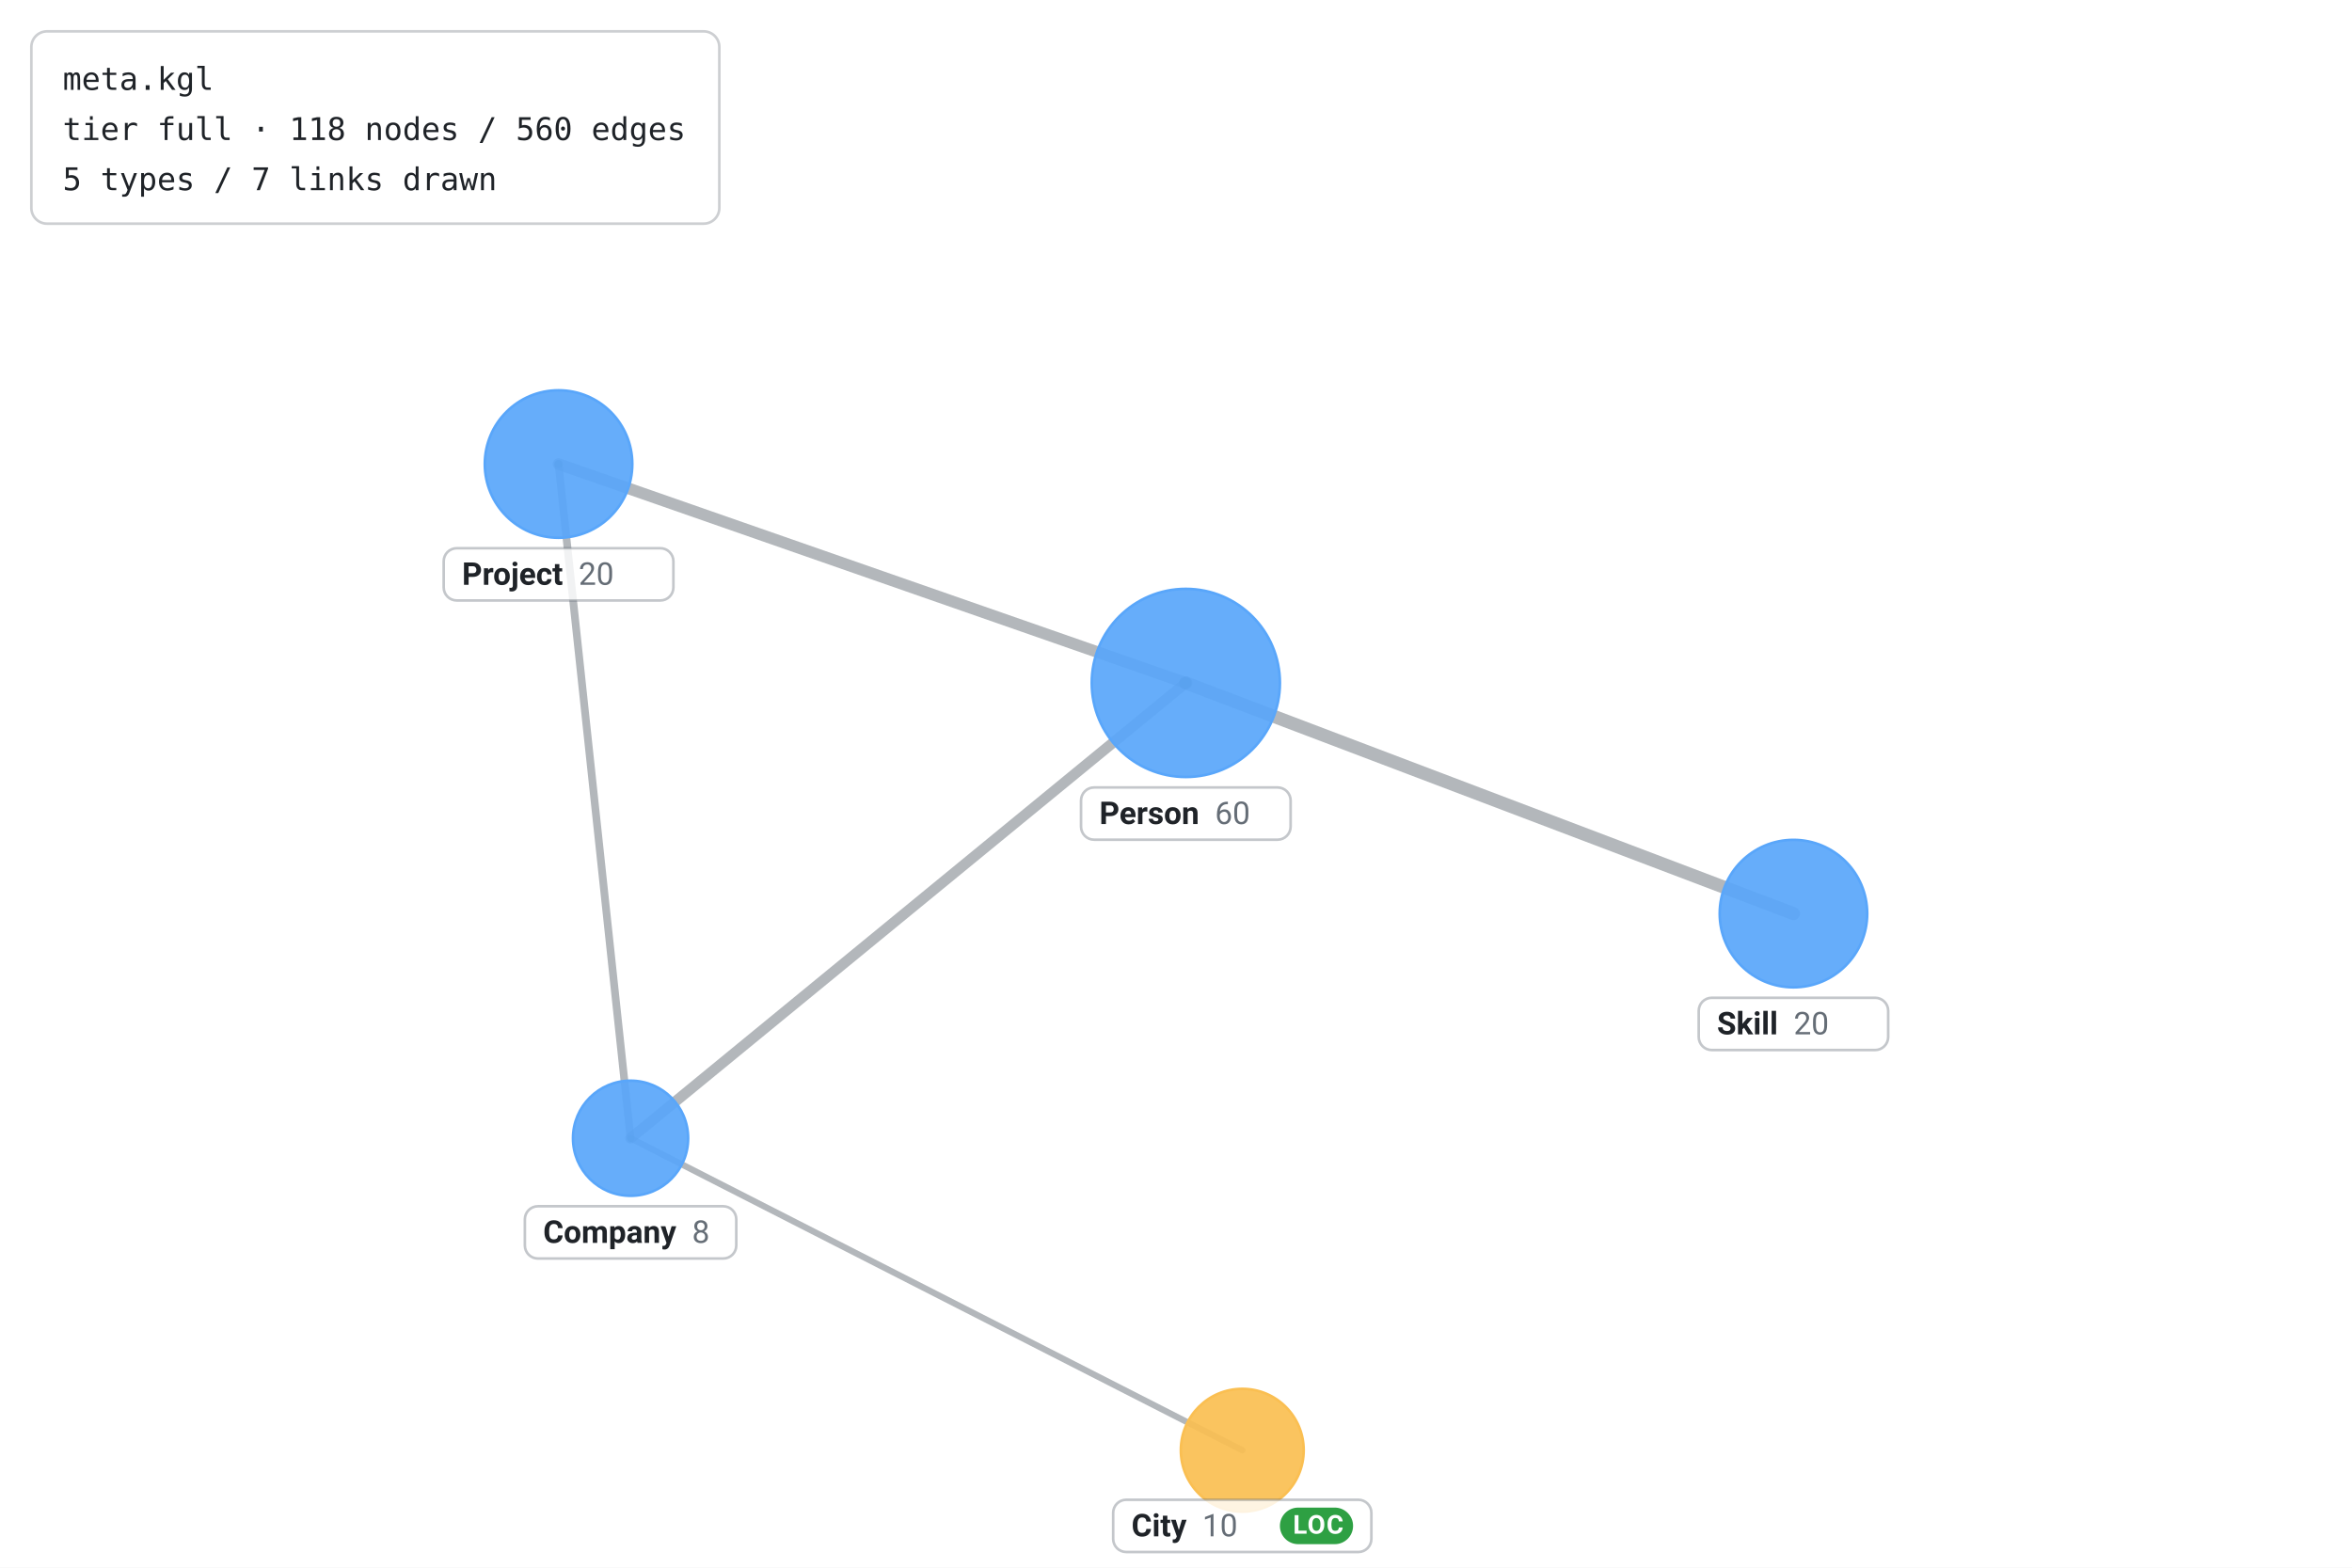
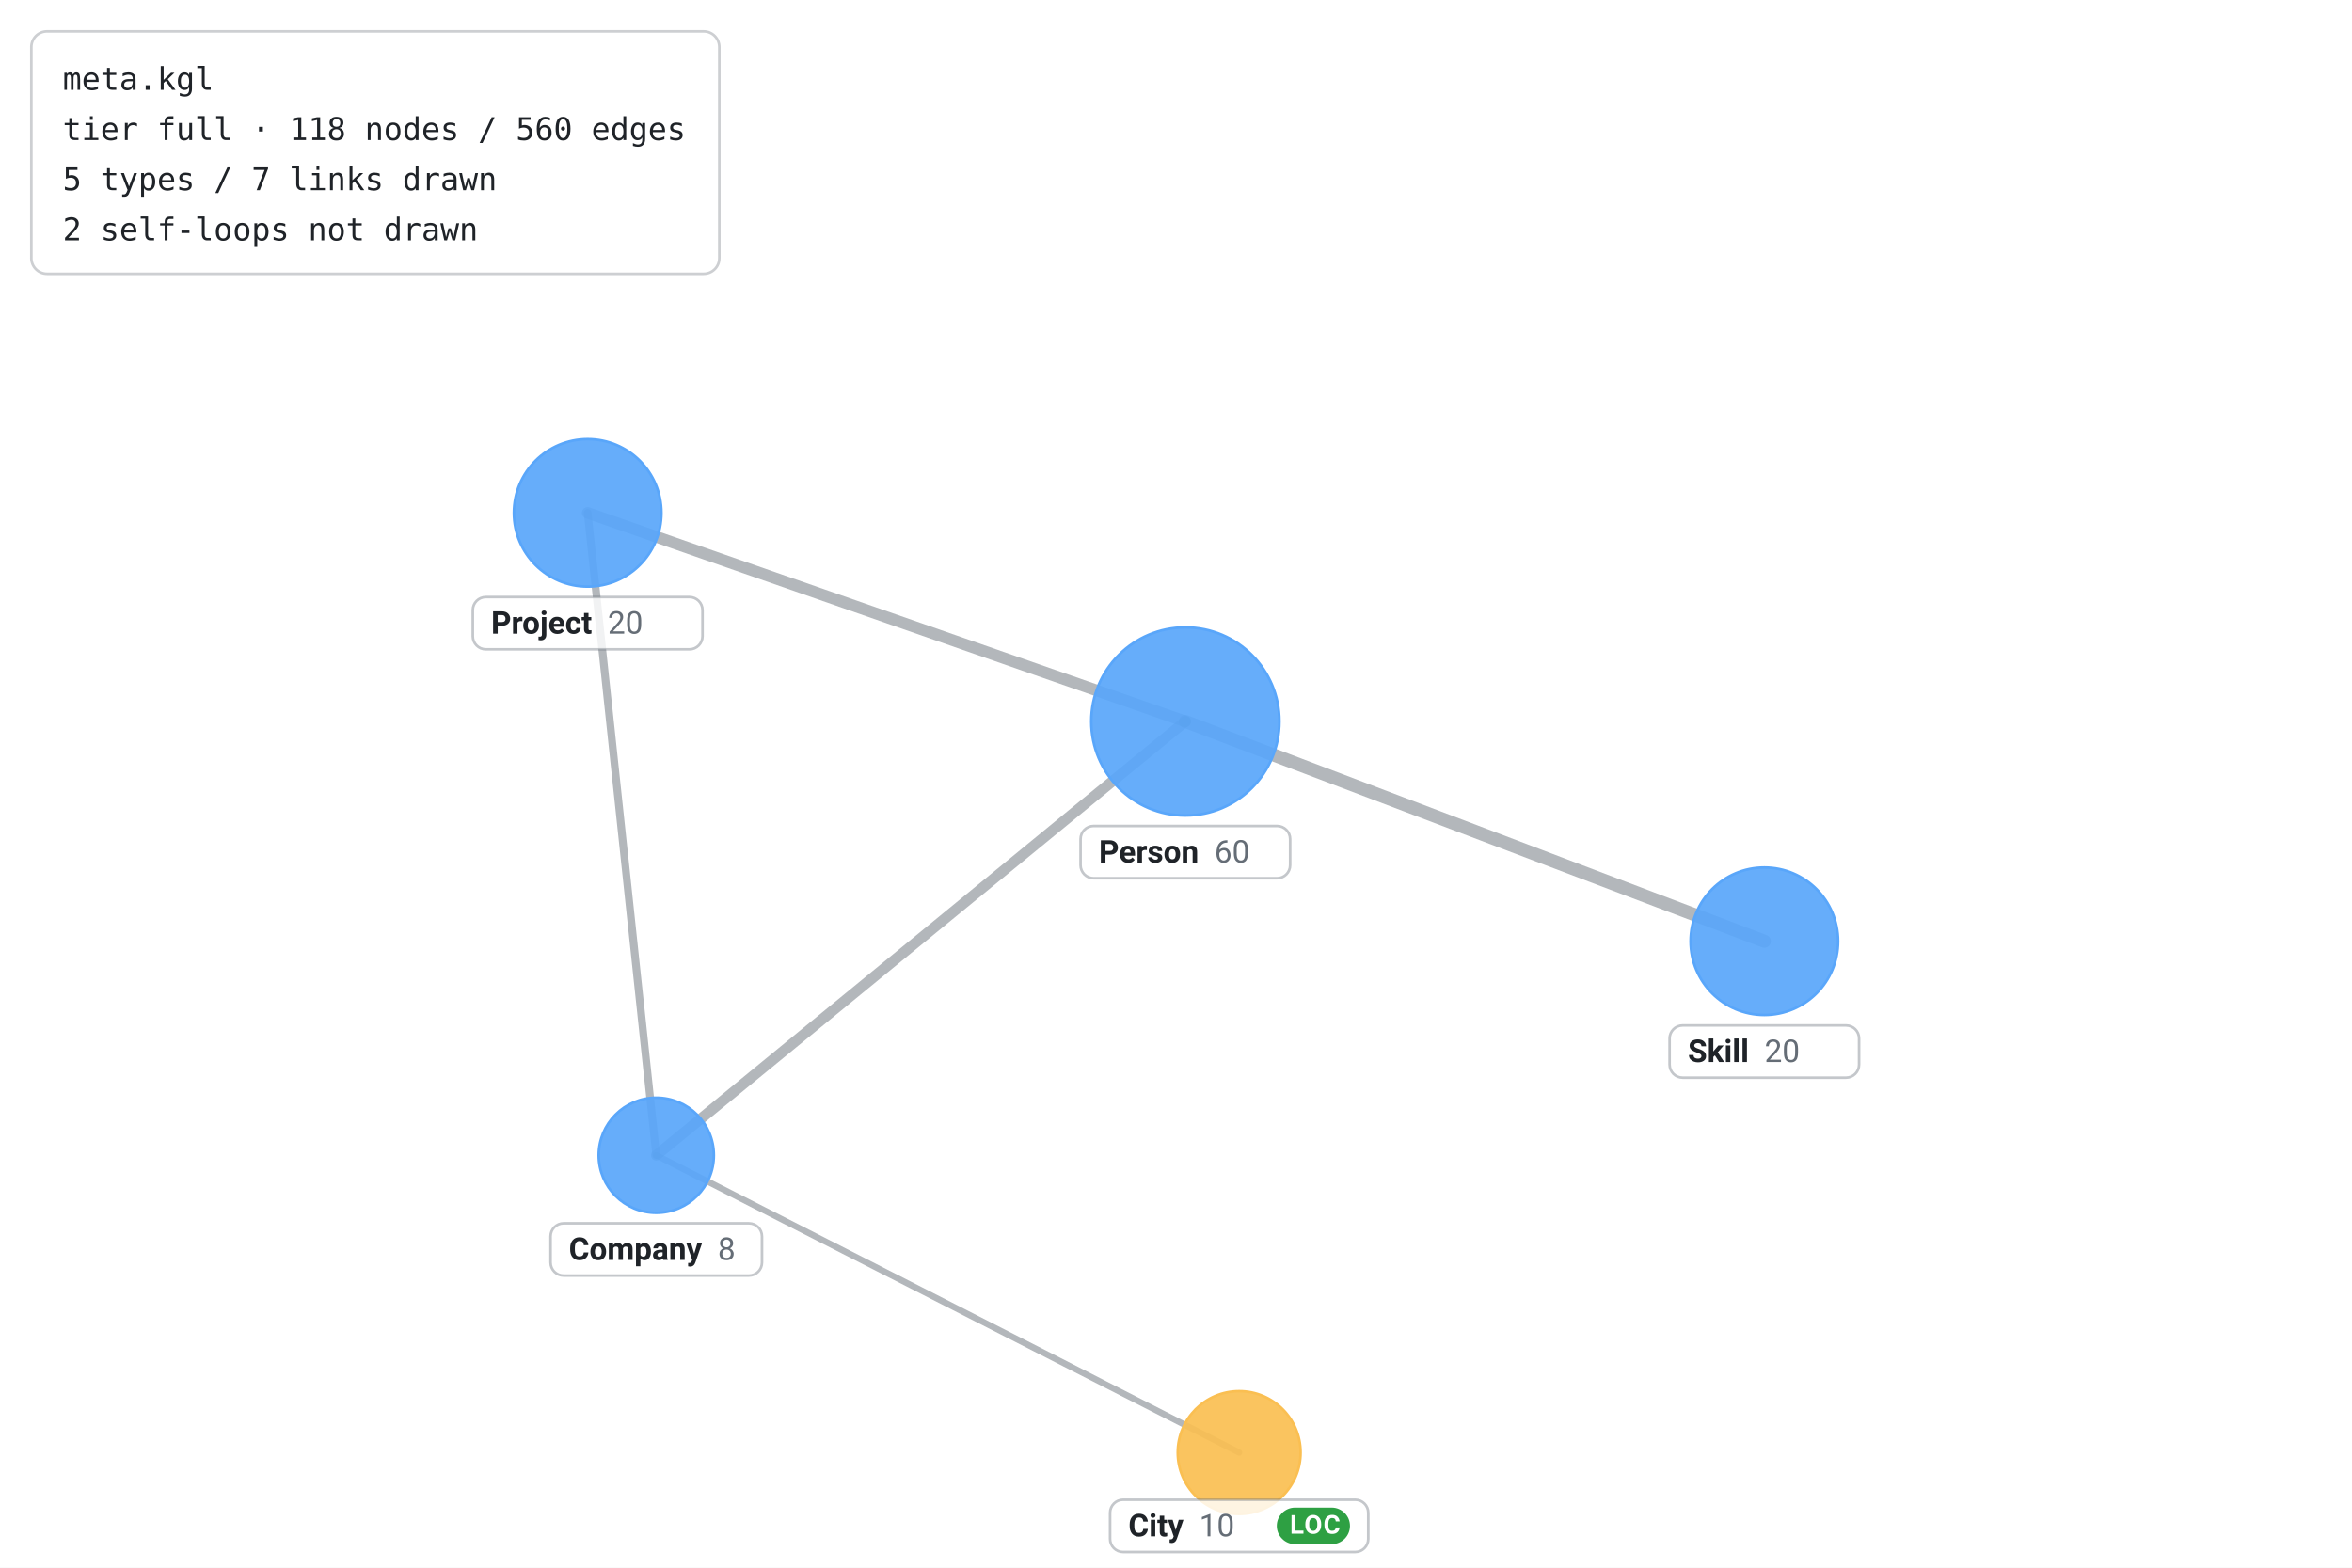
<svg xmlns="http://www.w3.org/2000/svg" width="900" height="600" viewBox="0 0 900 600" font-family="ui-sans-serif, system-ui, -apple-system, 'Segoe UI', Roboto, 'Helvetica Neue', Arial, sans-serif">
  <rect width="900" height="600" fill="#ffffff" />
  <g stroke="#57606a" stroke-opacity="0.45" stroke-linecap="round">
-     <line x1="453.76" y1="261.38" x2="686.27" y2="349.66" stroke-width="5" />
-     <line x1="453.76" y1="261.38" x2="453.76" y2="261.38" stroke-width="5" />
-     <line x1="453.76" y1="261.38" x2="213.73" y2="177.6" stroke-width="4.43" />
-     <line x1="453.76" y1="261.38" x2="241.29" y2="435.64" stroke-width="4.06" />
-     <line x1="213.73" y1="177.6" x2="213.73" y2="177.6" stroke-width="3.25" />
-     <line x1="241.29" y1="435.64" x2="213.73" y2="177.6" stroke-width="2.95" />
-     <line x1="241.29" y1="435.64" x2="475.36" y2="555.05" stroke-width="2.4" />
+     <line x1="453.58" y1="276.12" x2="675.13" y2="360.24" stroke-width="5" />
+     <line x1="453.58" y1="276.12" x2="224.87" y2="196.29" stroke-width="4.43" />
+     <line x1="453.58" y1="276.12" x2="251.13" y2="442.16" stroke-width="4.06" />
+     <line x1="251.13" y1="442.16" x2="224.87" y2="196.29" stroke-width="2.95" />
+     <line x1="251.13" y1="442.16" x2="474.17" y2="555.94" stroke-width="2.4" />
  </g>
  <g>
-     <circle cx="453.76" cy="261.38" r="36" fill="#59a6fa" fill-opacity="0.92" stroke="#59a6fa" stroke-opacity="1" stroke-width="1" />
-     <circle cx="213.73" cy="177.6" r="28.22" fill="#59a6fa" fill-opacity="0.92" stroke="#59a6fa" stroke-opacity="1" stroke-width="1" />
-     <circle cx="686.27" cy="349.66" r="28.22" fill="#59a6fa" fill-opacity="0.92" stroke="#59a6fa" stroke-opacity="1" stroke-width="1" />
-     <circle cx="475.36" cy="555.05" r="23.5" fill="#fabf52" fill-opacity="0.92" stroke="#fabf52" stroke-opacity="1" stroke-width="1" />
-     <circle cx="241.29" cy="435.64" r="22.03" fill="#59a6fa" fill-opacity="0.92" stroke="#59a6fa" stroke-opacity="1" stroke-width="1" />
+     <circle cx="453.58" cy="276.12" r="36" fill="#59a6fa" fill-opacity="0.92" stroke="#59a6fa" stroke-opacity="1" stroke-width="1" />
+     <circle cx="224.87" cy="196.29" r="28.22" fill="#59a6fa" fill-opacity="0.92" stroke="#59a6fa" stroke-opacity="1" stroke-width="1" />
+     <circle cx="675.13" cy="360.24" r="28.22" fill="#59a6fa" fill-opacity="0.92" stroke="#59a6fa" stroke-opacity="1" stroke-width="1" />
+     <circle cx="474.17" cy="555.94" r="23.5" fill="#fabf52" fill-opacity="0.92" stroke="#fabf52" stroke-opacity="1" stroke-width="1" />
+     <circle cx="251.13" cy="442.16" r="22.03" fill="#59a6fa" fill-opacity="0.92" stroke="#59a6fa" stroke-opacity="1" stroke-width="1" />
  </g>
  <g font-size="12">
-     <rect x="413.66" y="301.38" width="80.2" height="20" rx="5" fill="#ffffff" fill-opacity="0.82" stroke="#57606a" stroke-opacity="0.35" />
-     <text x="420.66" y="315.38" fill="#1f2328" font-weight="600">Person<tspan fill="#656d76" font-weight="400" dx="6">60</tspan>
+     <rect x="413.48" y="316.12" width="80.2" height="20" rx="5" fill="#ffffff" fill-opacity="0.82" stroke="#57606a" stroke-opacity="0.35" />
+     <text x="420.48" y="330.12" fill="#1f2328" font-weight="600">Person<tspan fill="#656d76" font-weight="400" dx="6">60</tspan>
    </text>
-     <rect x="169.78" y="209.82" width="87.9" height="20" rx="5" fill="#ffffff" fill-opacity="0.82" stroke="#57606a" stroke-opacity="0.35" />
-     <text x="176.78" y="223.82" fill="#1f2328" font-weight="600">Project<tspan fill="#656d76" font-weight="400" dx="6">20</tspan>
+     <rect x="180.92" y="228.51" width="87.9" height="20" rx="5" fill="#ffffff" fill-opacity="0.82" stroke="#57606a" stroke-opacity="0.35" />
+     <text x="187.92" y="242.51" fill="#1f2328" font-weight="600">Project<tspan fill="#656d76" font-weight="400" dx="6">20</tspan>
    </text>
-     <rect x="650.02" y="381.88" width="72.5" height="20" rx="5" fill="#ffffff" fill-opacity="0.82" stroke="#57606a" stroke-opacity="0.35" />
-     <text x="657.02" y="395.88" fill="#1f2328" font-weight="600">Skill<tspan fill="#656d76" font-weight="400" dx="6">20</tspan>
+     <rect x="638.88" y="392.46" width="72.5" height="20" rx="5" fill="#ffffff" fill-opacity="0.82" stroke="#57606a" stroke-opacity="0.35" />
+     <text x="645.88" y="406.46" fill="#1f2328" font-weight="600">Skill<tspan fill="#656d76" font-weight="400" dx="6">20</tspan>
    </text>
-     <rect x="425.96" y="574" width="98.8" height="20" rx="5" fill="#ffffff" fill-opacity="0.82" stroke="#57606a" stroke-opacity="0.35" />
-     <text x="432.96" y="588" fill="#1f2328" font-weight="600">City<tspan fill="#656d76" font-weight="400" dx="6">10</tspan>
+     <rect x="424.77" y="574" width="98.8" height="20" rx="5" fill="#ffffff" fill-opacity="0.82" stroke="#57606a" stroke-opacity="0.35" />
+     <text x="431.77" y="588" fill="#1f2328" font-weight="600">City<tspan fill="#656d76" font-weight="400" dx="6">10</tspan>
    </text>
-     <rect x="489.76" y="577" width="28" height="14" rx="7" fill="#2ea043" />
-     <text x="494.76" y="587" fill="#ffffff" font-size="10" font-weight="700" letter-spacing="0.4">LOC</text>
-     <rect x="200.84" y="461.67" width="80.9" height="20" rx="5" fill="#ffffff" fill-opacity="0.82" stroke="#57606a" stroke-opacity="0.35" />
-     <text x="207.84" y="475.67" fill="#1f2328" font-weight="600">Company<tspan fill="#656d76" font-weight="400" dx="6">8</tspan>
+     <rect x="488.57" y="577" width="28" height="14" rx="7" fill="#2ea043" />
+     <text x="493.57" y="587" fill="#ffffff" font-size="10" font-weight="700" letter-spacing="0.4">LOC</text>
+     <rect x="210.68" y="468.2" width="80.9" height="20" rx="5" fill="#ffffff" fill-opacity="0.82" stroke="#57606a" stroke-opacity="0.35" />
+     <text x="217.68" y="482.2" fill="#1f2328" font-weight="600">Company<tspan fill="#656d76" font-weight="400" dx="6">8</tspan>
    </text>
  </g>
-   <rect x="12" y="12" width="263.25" height="73.6" rx="6" fill="#ffffff" fill-opacity="0.85" stroke="#57606a" stroke-opacity="0.30" />
+   <rect x="12" y="12" width="263.25" height="92.8" rx="6" fill="#ffffff" fill-opacity="0.85" stroke="#57606a" stroke-opacity="0.30" />
  <g font-family="ui-monospace, SFMono-Regular, 'SF Mono', Menlo, Consolas, monospace" font-size="12">
    <text x="24" y="34.4" fill="#1f2328">meta.kgl</text>
    <text x="24" y="53.6" fill="#1f2328">tier full · 118 nodes / 560 edges</text>
    <text x="24" y="72.8" fill="#1f2328">5 types / 7 links drawn</text>
+     <text x="24" y="92" fill="#1f2328">2 self-loops not drawn</text>
  </g>
</svg>
